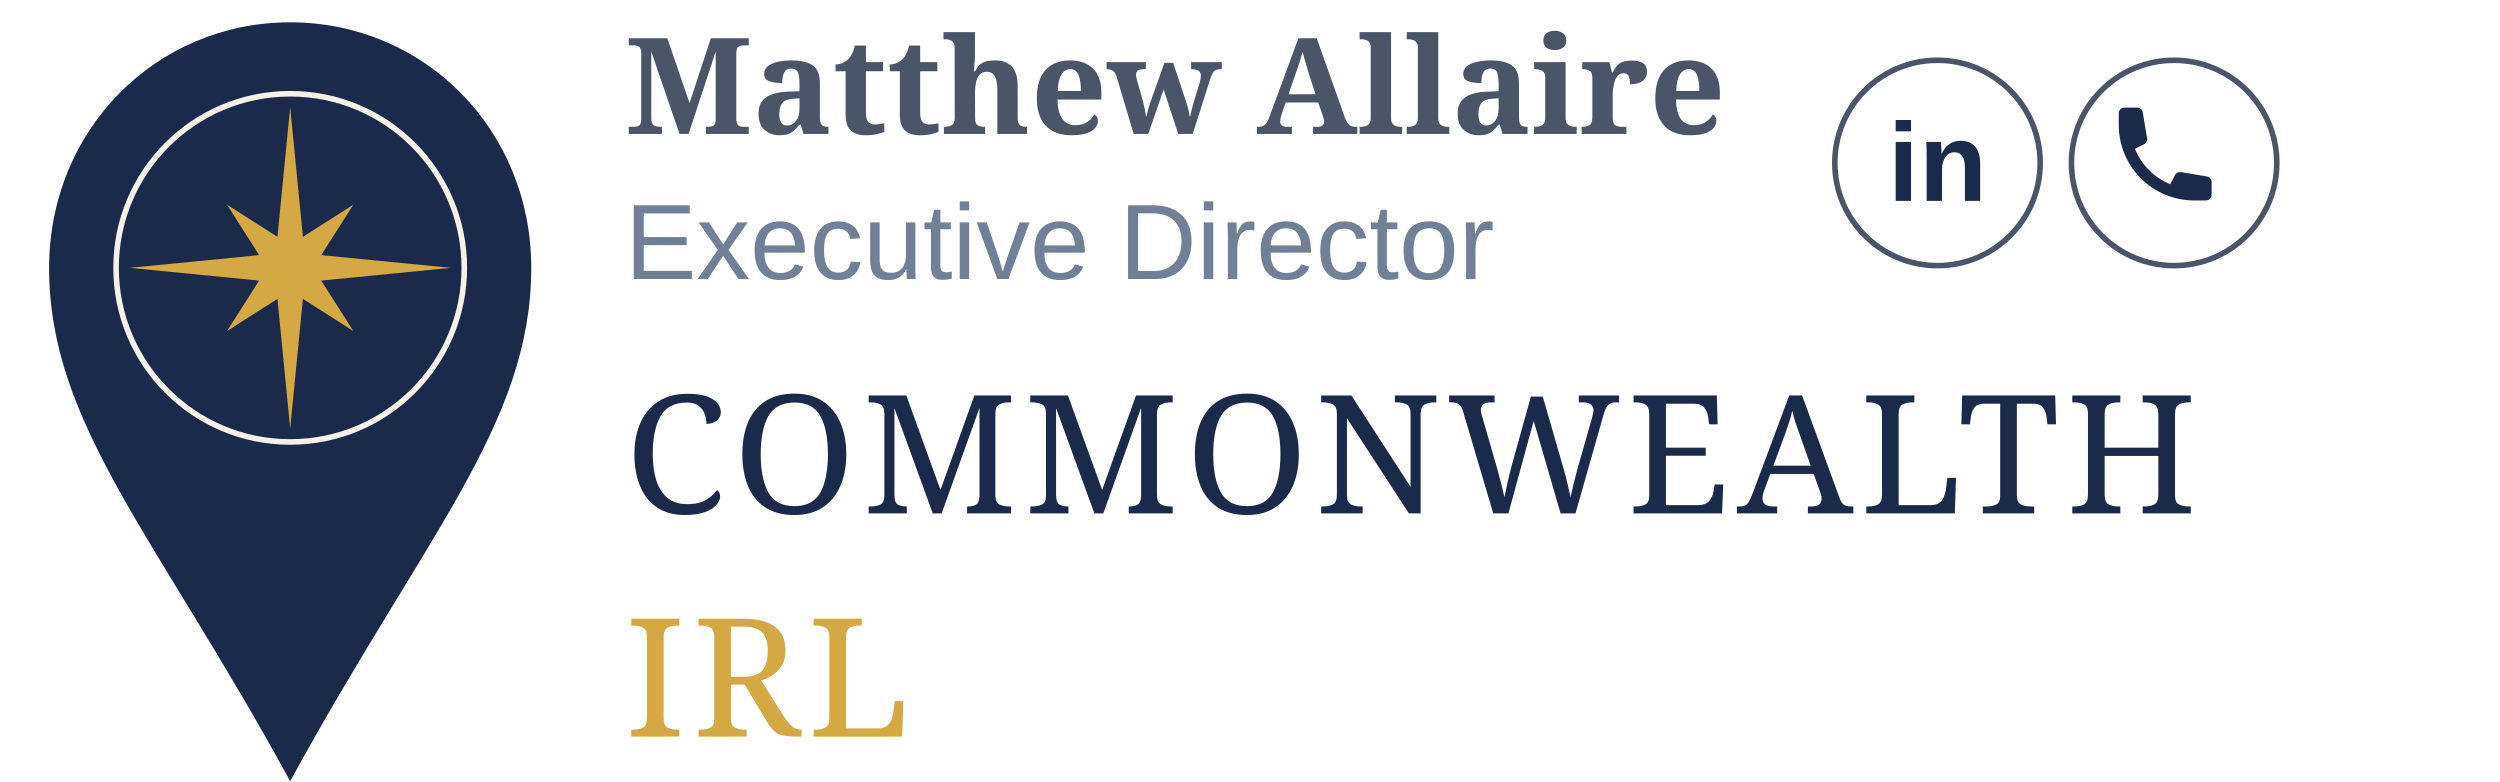
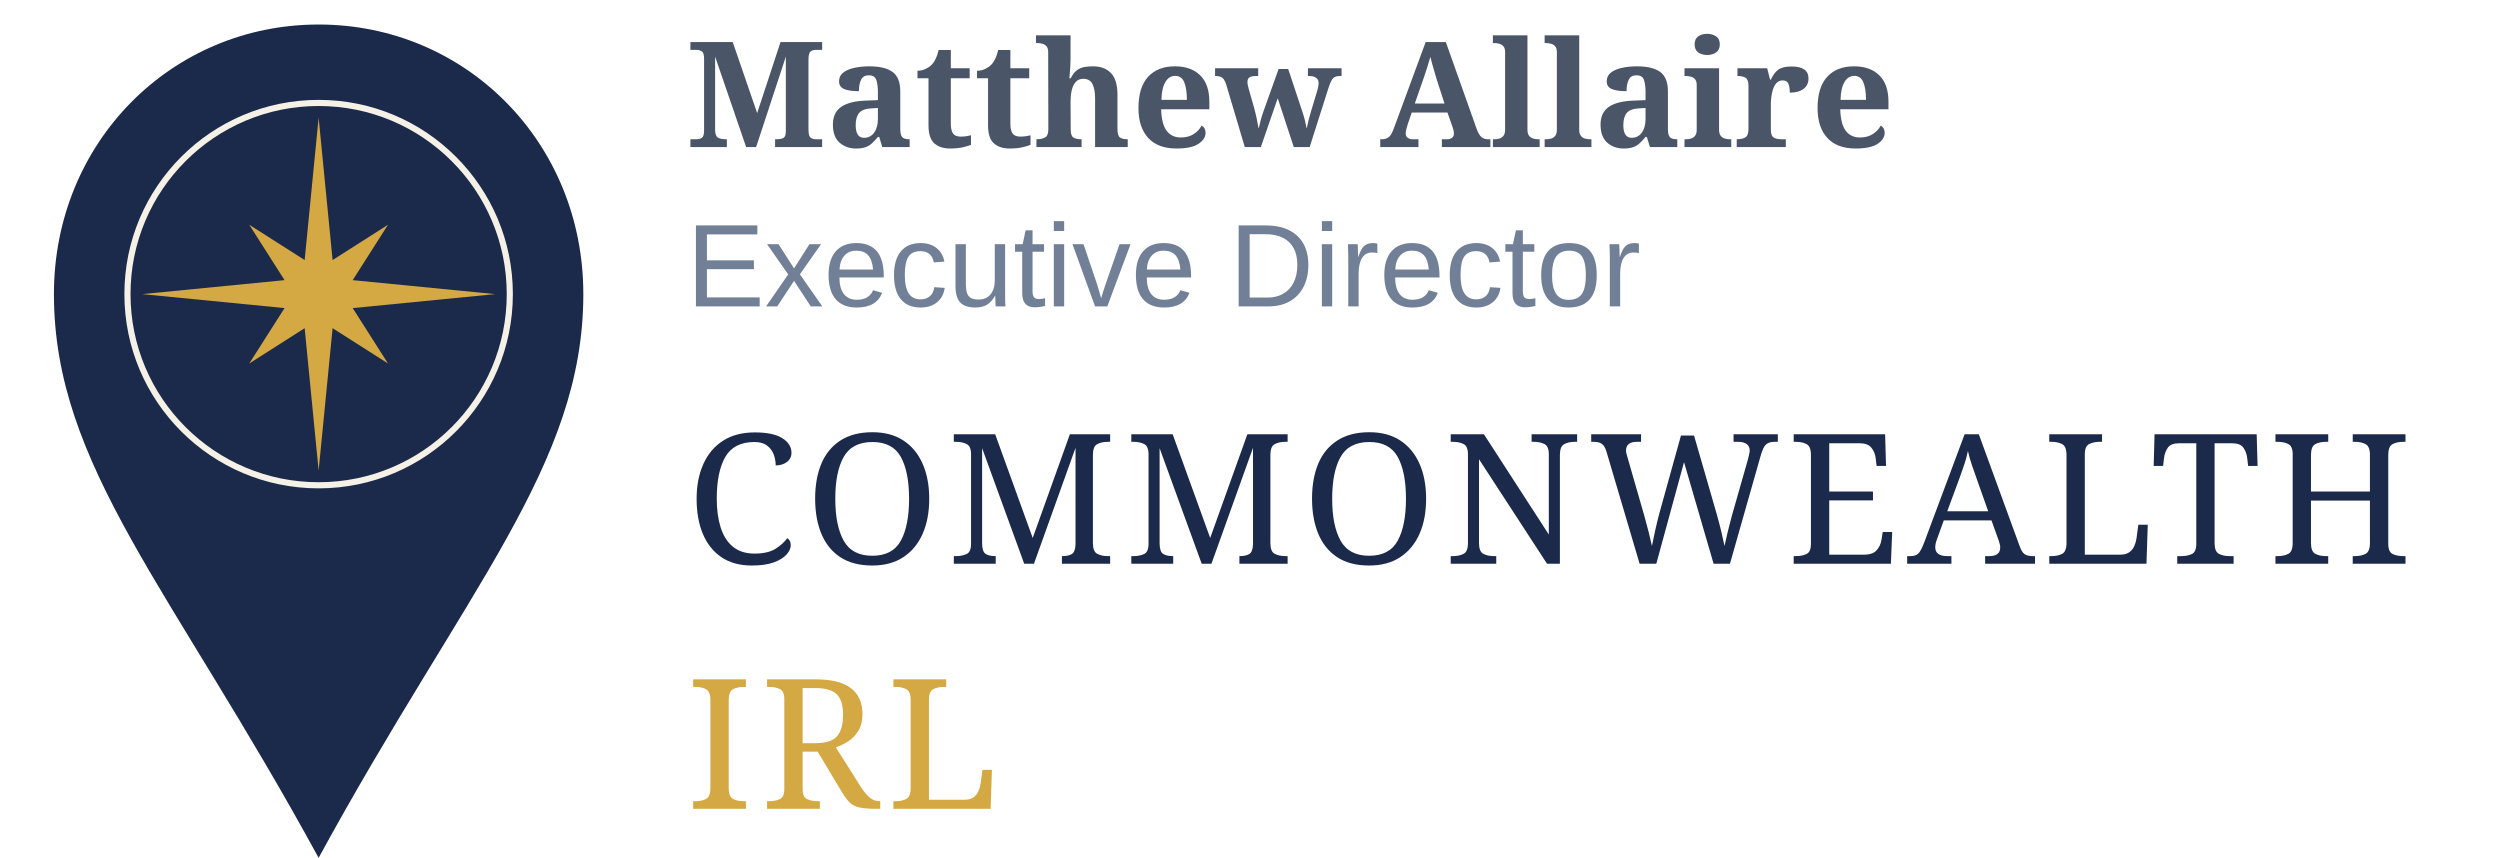
- <svg xmlns="http://www.w3.org/2000/svg" viewBox="-10 60 1120 350" width="1120" height="350">
+ <svg xmlns="http://www.w3.org/2000/svg" viewBox="-10 60 1020 350" width="1020" height="350">
  <path d="M 120 70 C 60 70 12 118 12 180 C 12 250 60 300 120 410 C 180 300 228 250 228 180 C 228 118 180 70 120 70 Z" fill="#1B2A4A" />
  <circle cx="120" cy="180" r="78" fill="none" stroke="#F6F1E7" stroke-width="2.5" />
  <polygon points="120,108 125.7,166.1 148.3,151.7 133.9,174.3 192,180 133.9,185.7 148.3,208.3 125.7,193.9 120,252 114.3,193.9 91.7,208.3 106.1,185.7 48,180 106.1,174.3 91.7,151.7 114.3,166.1" fill="#D4A843" />
  <text x="270" y="120" font-family="Georgia, serif" font-size="60" font-weight="700" fill="#4A5568">Matthew Allaire</text>
-   <g transform="translate(810, 85)">
-     <circle cx="48" cy="48" r="46" fill="none" stroke="#4A5568" stroke-width="2.5" />
-     <text x="48" y="65" font-family="Arial, Helvetica, sans-serif" font-weight="700" font-size="50" fill="#1B2A4A" text-anchor="middle">in</text>
-   </g>
-   <g transform="translate(916, 85)">
-     <circle cx="48" cy="48" r="46" fill="none" stroke="#4A5568" stroke-width="2.5" />
-     <path transform="translate(18, 18) scale(2.6)" d="M2 3a1 1 0 011-1h2.153a1 1 0 01.986.836l.74 4.435a1 1 0 01-.54 1.06l-1.548.773a11.037 11.037 0 006.105 6.105l.774-1.548a1 1 0 011.059-.54l4.435.74a1 1 0 01.836.986V17a1 1 0 01-1 1h-2C7.82 18 2 12.18 2 5V3z" fill="#1B2A4A" />
-   </g>
  <text x="270" y="185" font-family="Arial, Helvetica, sans-serif" font-size="48" fill="#718096">Executive Director</text>
  <text x="270" y="290" font-family="Georgia, serif" font-size="74" font-weight="500" letter-spacing="3" fill="#1B2A4A">COMMONWEALTH</text>
  <text x="270" y="390" font-family="Georgia, serif" font-size="74" font-weight="500" letter-spacing="3" fill="#D4A843">IRL</text>
</svg>
